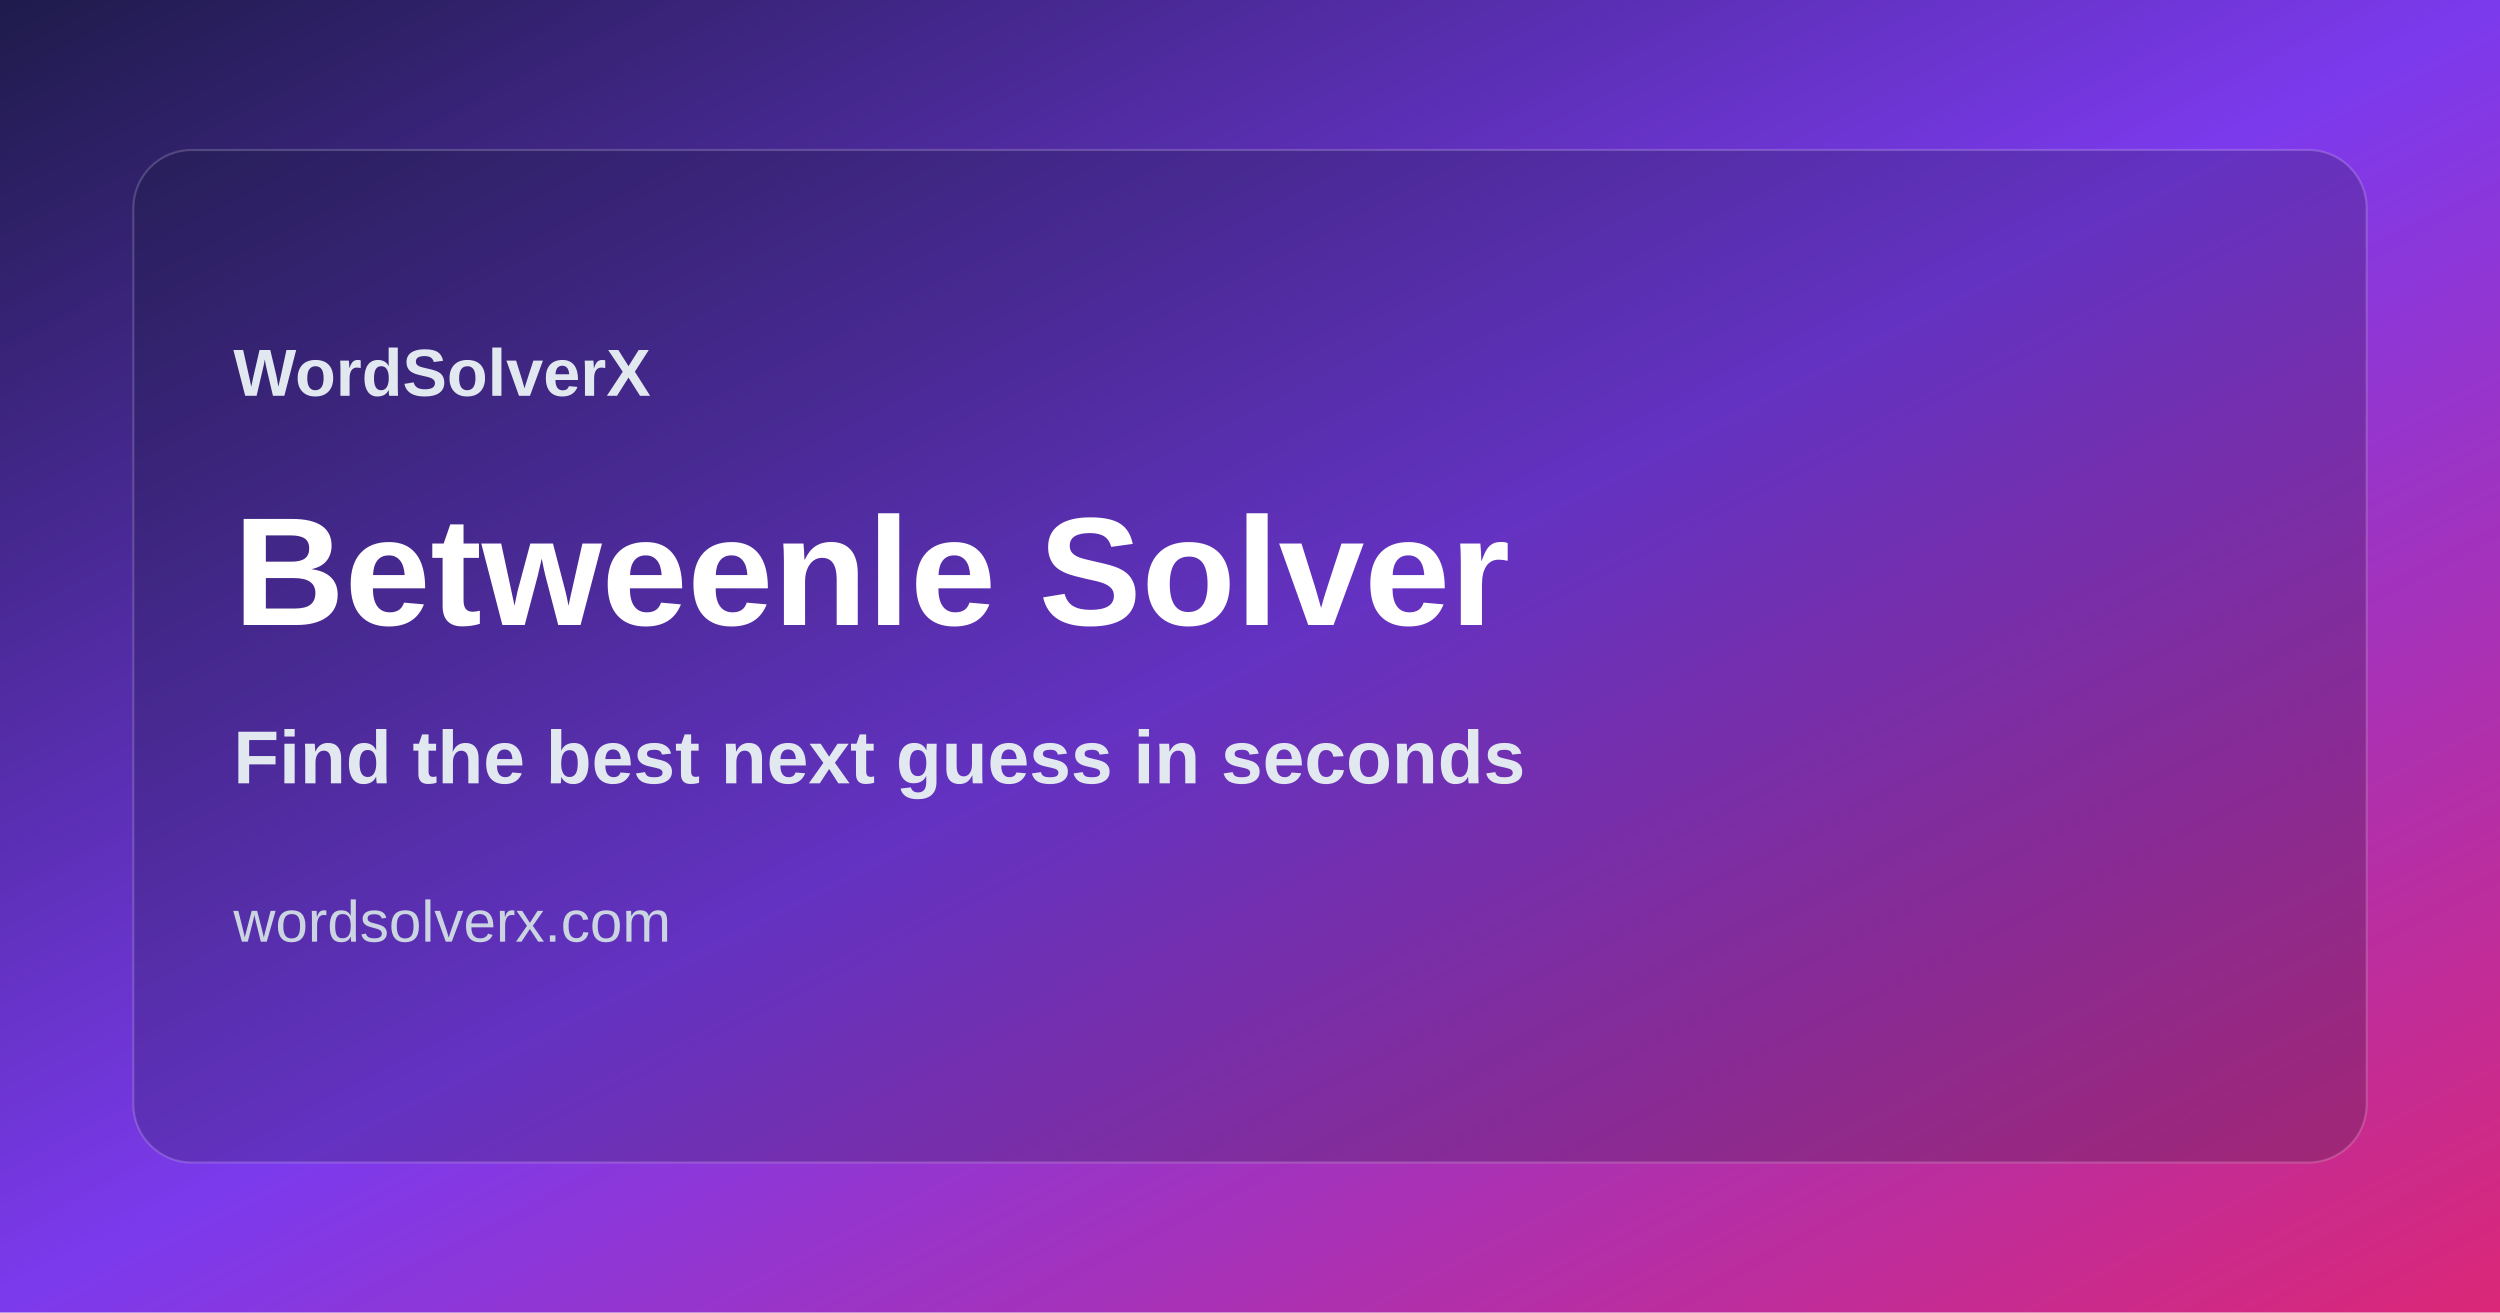
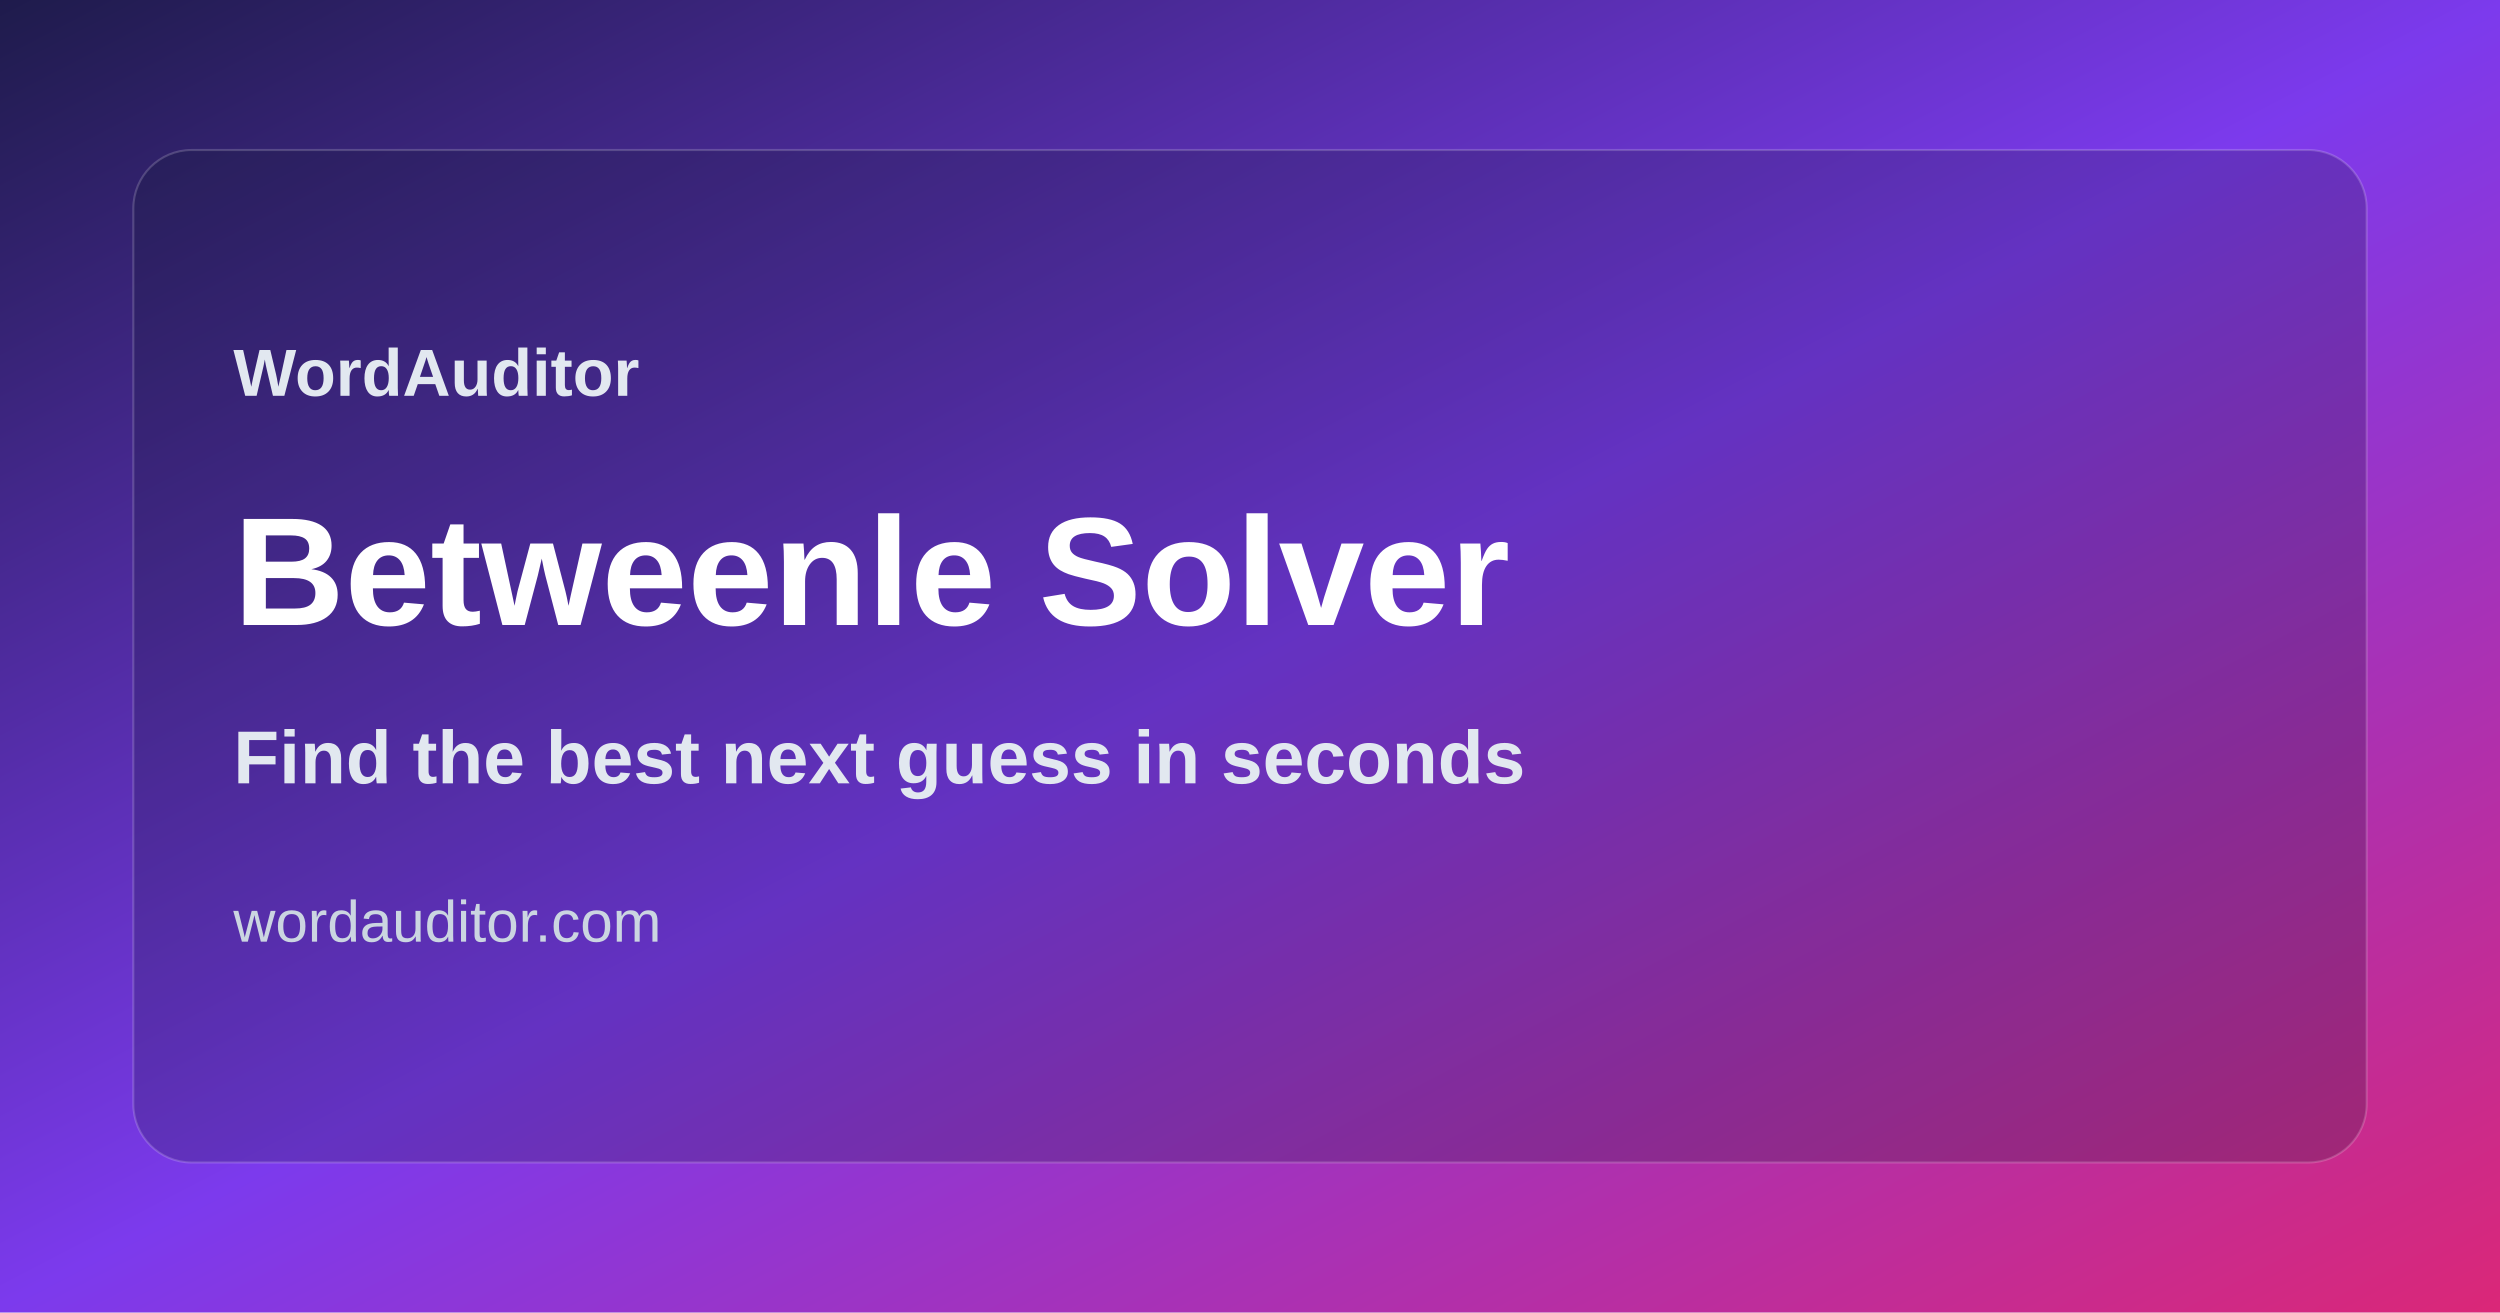
<svg xmlns="http://www.w3.org/2000/svg" width="1200" height="630" viewBox="0 0 1200 630" role="img" aria-labelledby="title desc">
  <defs>
    <linearGradient id="bg" x1="0" y1="0" x2="1" y2="1">
      <stop offset="0%" stop-color="#1e1b4b" />
      <stop offset="50%" stop-color="#7c3aed" />
      <stop offset="100%" stop-color="#db2777" />
    </linearGradient>
  </defs>
  <rect width="1200" height="630" fill="url(#bg)" />
  <rect x="64" y="72" width="1072" height="486" rx="28" fill="rgba(15,23,42,0.22)" stroke="rgba(255,255,255,0.18)" />
-   <text x="112" y="190" fill="#e2e8f0" font-family="Arial, sans-serif" font-size="32" font-weight="700">WordSolverX</text>
+   <text x="112" y="190" fill="#e2e8f0" font-family="Arial, sans-serif" font-size="32" font-weight="700">WordAuditor</text>
  <text x="112" y="300" fill="#ffffff" font-family="Arial, sans-serif" font-size="74" font-weight="800">Betweenle Solver</text>
  <text x="112" y="376" fill="#e2e8f0" font-family="Arial, sans-serif" font-size="36" font-weight="600">Find the best next guess in seconds</text>
-   <text x="112" y="452" fill="#cbd5e1" font-family="Arial, sans-serif" font-size="28">wordsolverx.com</text>
+   <text x="112" y="452" fill="#cbd5e1" font-family="Arial, sans-serif" font-size="28">wordauditor.com</text>
</svg>
